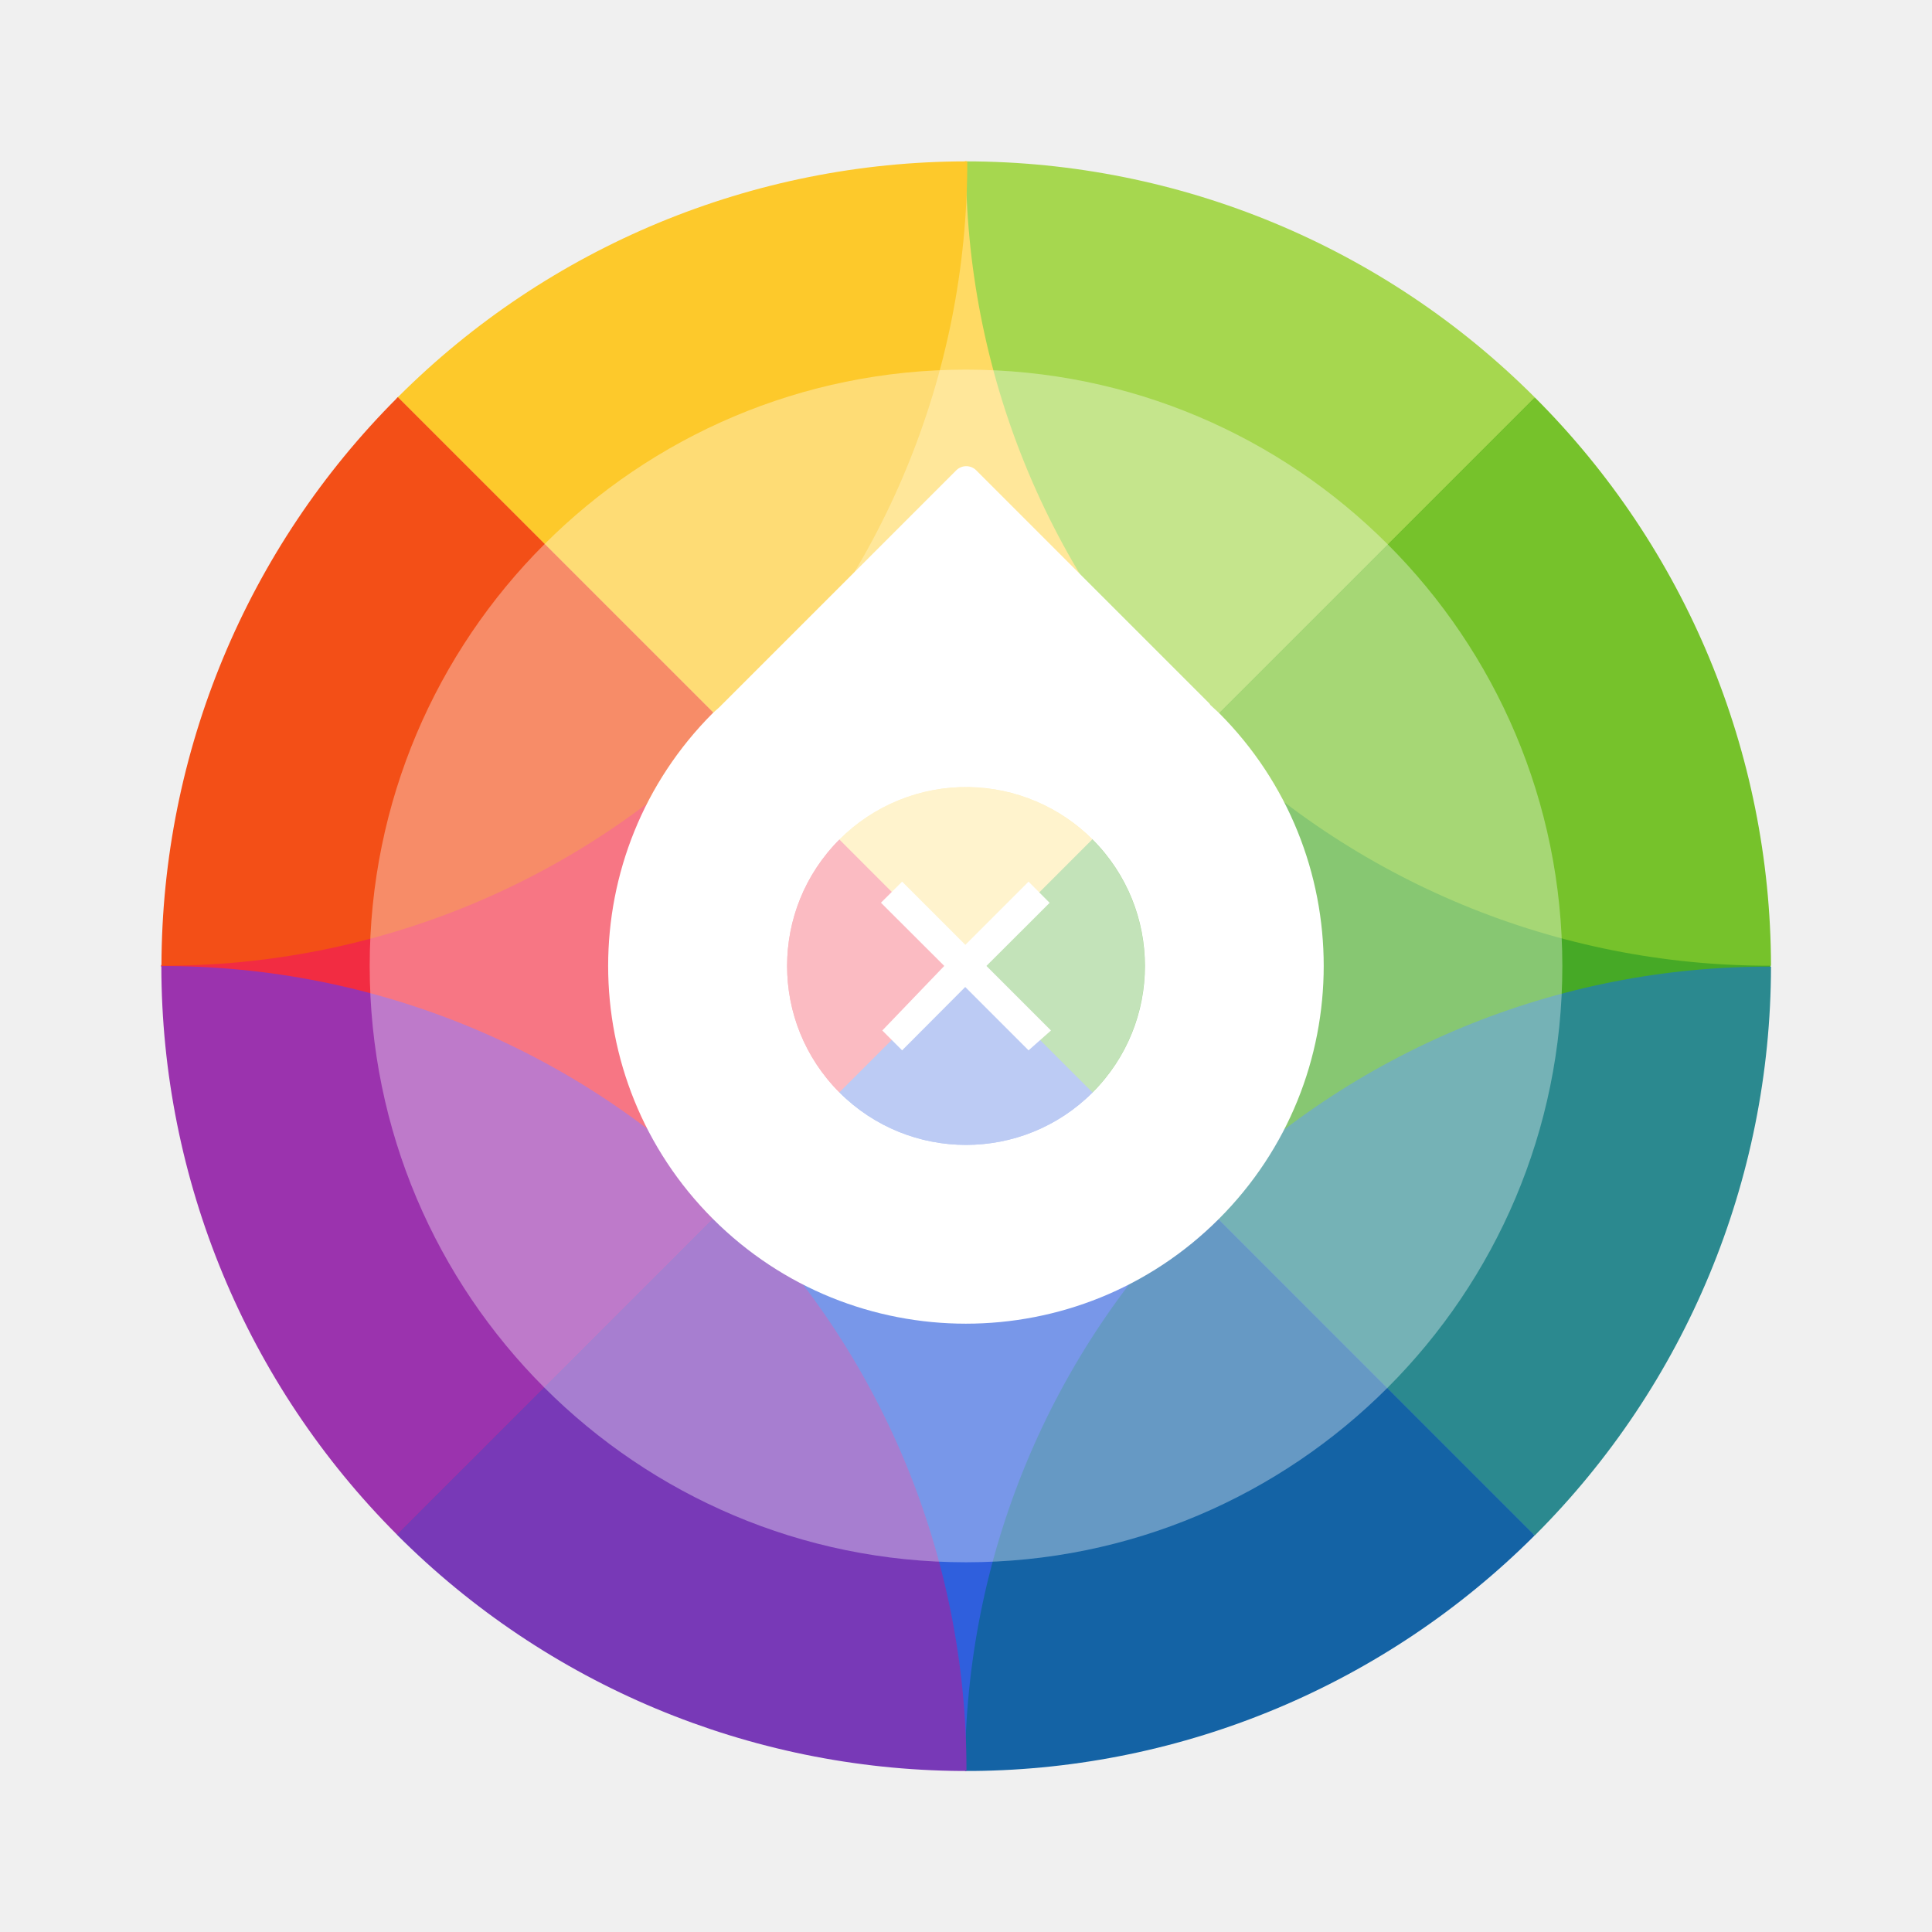
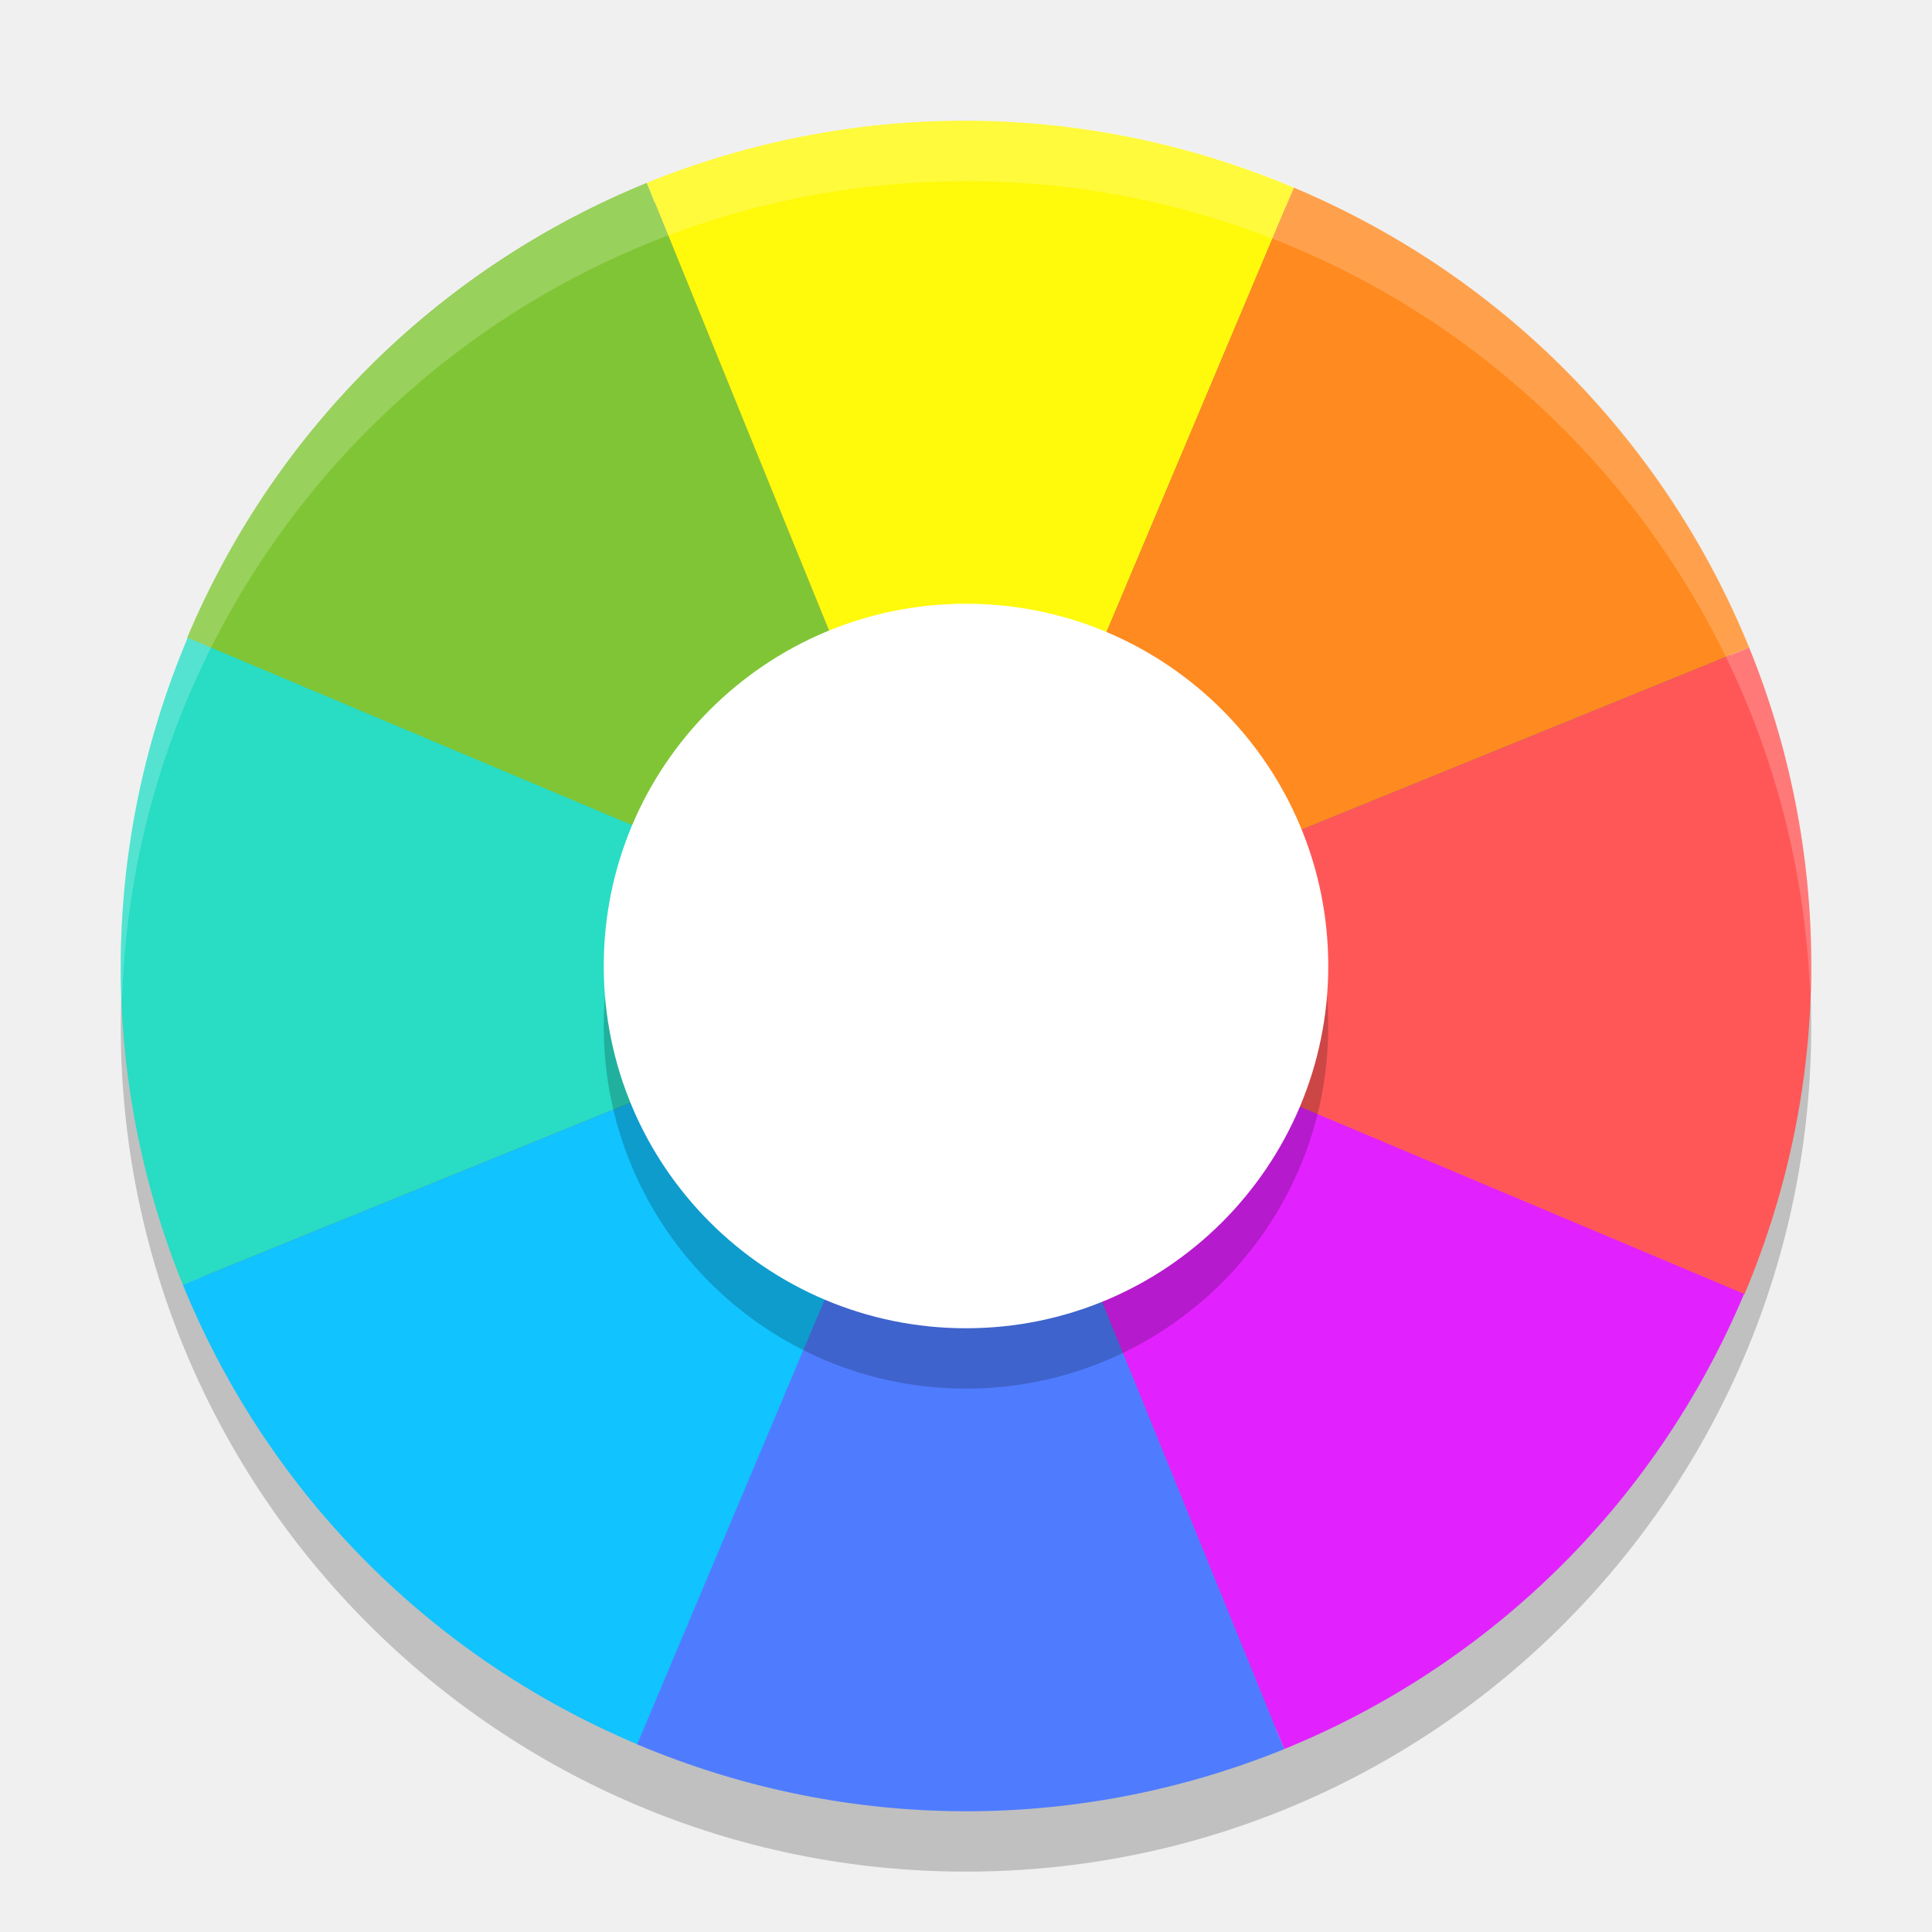
- <svg xmlns="http://www.w3.org/2000/svg" width="240" height="240" version="1.1" viewBox="0 0 63.499 63.499" id="svg38">
-   <defs id="defs42" />
-   <g id="g869" transform="matrix(3.703577,0,0,3.703577,0.3919198,-172.0671)">
-     <g style="stroke-width:0.963" id="g26" transform="matrix(1.0382,0,0,1.0384,-0.32156,46.24383)">
-       <path id="path2" style="isolation:isolate;fill:#46a926" d="m 13.323,3.603 c -0.048,0.049 2.02,4.86 2.02,4.86 l -2.02,4.858 c 0,0 -4.86,-2.568 -4.86,-4.859 0,-2.29 4.86,-4.859 4.86,-4.859 z" />
-       <path id="path4" style="isolation:isolate;fill:#f22c42" d="M 3.604,13.321 C 3.653,13.272 1.584,8.462 1.584,8.462 l 2.02,-4.859 c 0,0 4.86,2.569 4.86,4.86 0,2.29 -4.86,4.858 -4.86,4.858 z" />
-       <path id="path6" style="isolation:isolate;fill:#ffda64" d="M 13.323,3.603 C 13.275,3.652 8.463,1.584 8.463,1.584 l -4.86,2.019 4.86,4.86 z" />
-       <path id="path8" style="isolation:isolate;fill:#2f5fdd" d="m 3.604,13.321 4.86,2.013 c 0,0 4.81,-2.062 4.86,-2.013 L 8.464,8.462 Z" />
-       <path id="path10" style="isolation:isolate;fill:#a6d74f" d="M 8.464,1.587 C 8.463,3.345 9.136,5.103 10.483,6.449 L 13.328,3.605 A 6.88,6.88 0 0 0 8.467,1.587 Z" />
-       <path id="path12" style="isolation:isolate;fill:#76c22b" d="M 13.328,3.605 10.483,6.449 A 6.84,6.84 0 0 0 15.346,8.461 6.88,6.88 0 0 0 13.328,3.605 Z" />
-       <path id="path14" style="isolation:isolate;fill:#1463a5" d="m 10.476,10.481 a 6.85,6.85 0 0 0 -2.019,4.862 h 0.069 a 6.88,6.88 0 0 0 4.8,-2.013 z" />
-       <path id="path16" style="isolation:isolate;fill:#2b898f" d="m 15.346,8.469 a 6.84,6.84 0 0 0 -4.87,2.012 l 2.85,2.85 a 6.88,6.88 0 0 0 2.02,-4.862 z" />
-       <path id="path18" style="isolation:isolate;fill:#9b33ae" d="m 1.587,8.463 a 6.88,6.88 0 0 0 0,0.003 6.88,6.88 0 0 0 2.014,4.857 l 2.85,-2.848 A 6.839,6.839 0 0 0 1.587,8.464 Z" />
-       <path id="path20" style="isolation:isolate;fill:#7839b7" d="M 6.45,10.475 3.6,13.323 a 6.88,6.88 0 0 0 4.826,2.02 H 8.469 A 6.85,6.85 0 0 0 6.45,10.475 Z" />
-       <path id="path22" style="isolation:isolate;fill:#fdc92b" d="M 8.467,1.587 A 6.88,6.88 0 0 0 3.609,3.602 l 2.848,2.847 a 6.85,6.85 0 0 0 2.019,-4.861 6.88,6.88 0 0 0 -0.01,0 z" />
-       <path id="path24" style="isolation:isolate;fill:#f34f17" d="M 3.609,3.602 A 6.88,6.88 0 0 0 1.588,8.461 6.84,6.84 0 0 0 6.457,6.449 Z" />
-     </g>
-     <circle id="circle28" style="opacity:0.35;fill:#ffffff;paint-order:fill markers stroke" r="5.292" cy="55.032" cx="8.467" />
-     <g transform="translate(0,46.56575)" style="fill:#ffffff" id="g36">
-       <path id="path30" style="color:#000000;overflow:visible;opacity:0.5;isolation:auto;mix-blend-mode:normal;paint-order:fill markers stroke" overflow="visible" d="m 9.59,9.589 a 1.588,1.588 0 0 1 -2.246,0 1.588,1.588 0 0 1 0,-2.245 1.588,1.588 0 0 1 2.245,0 1.588,1.588 0 0 1 0,2.245 z" />
-       <path id="path32" style="color:#000000;overflow:visible;isolation:auto;mix-blend-mode:normal;paint-order:fill markers stroke" overflow="visible" d="M 8.467,4.031 A 0.126,0.126 0 0 0 8.379,4.069 L 6.277,6.171 a 3.175,3.175 0 0 0 -0.056,0.05 3.175,3.175 0 0 0 0,4.49 3.175,3.175 0 0 0 4.49,0 3.175,3.175 0 0 0 10e-4,-4.49 3.175,3.175 0 0 0 -0.076,-0.07 C 10.632,6.146 10.631,6.141 10.626,6.136 L 8.559,4.069 A 0.126,0.126 0 0 0 8.467,4.031 Z M 8.49,6.879 a 1.588,1.588 0 0 1 1.1,0.465 1.588,1.588 0 0 1 0,2.245 1.588,1.588 0 0 1 -2.246,0 1.588,1.588 0 0 1 0,-2.245 1.588,1.588 0 0 1 1.146,-0.465 z" />
-       <path id="path34" style="color:#000000;overflow:visible;isolation:auto;mix-blend-mode:normal;paint-order:fill markers stroke" overflow="visible" d="M 9.022,7.718 8.461,8.279 7.9,7.718 7.712,7.905 8.274,8.466 7.724,9.039 7.9,9.215 8.46,8.653 9.022,9.215 9.221,9.039 8.648,8.466 9.209,7.906 Z" />
-     </g>
-   </g>
+ <svg xmlns="http://www.w3.org/2000/svg" width="32" height="32" version="1">
+   <circle style="opacity:0.2" cx="16" cy="17" r="14" />
+   <circle style="fill:#7a7a7a" cx="16" cy="16" r="13.65" />
+   <path style="fill:#80c535" d="M 3.097,10.569 C 4.602,6.999 7.404,4.379 10.714,3.029 l 5.28,12.976 z" />
+   <path style="fill:#fff90b" d="M 21.432,3.108 C 17.862,1.603 14.026,1.684 10.714,3.029 l 5.28,12.976 z" />
+   <path style="fill:#29dcc4" d="M 3.108,10.563 C 1.603,14.132 1.684,17.968 3.029,21.28 l 12.976,-5.28 z" />
+   <path style="fill:#11c3ff" d="M 10.569,28.897 C 6.999,27.393 4.379,24.59 3.029,21.28 L 16.006,16 Z" />
+   <path style="fill:#ff8a1f" d="m 21.431,3.107 c 3.57,1.505 6.19,4.307 7.539,7.617 l -12.976,5.28 z" />
+   <path style="fill:#ff5757" d="m 28.892,21.442 c 1.505,-3.57 1.424,-7.405 0.079,-10.717 l -12.976,5.28 z" />
+   <path style="fill:#4f7cff" d="m 10.553,28.892 c 3.57,1.505 7.405,1.424 10.717,0.079 L 15.99,15.994 Z" />
+   <path style="fill:#e221ff" d="m 28.888,21.431 c -1.505,3.57 -4.307,6.19 -7.617,7.539 L 15.99,15.994 Z" />
+   <circle style="opacity:0.2" cx="16" cy="17" r="6" />
+   <circle style="fill:#ffffff" cx="16" cy="16" r="6" />
+   <path style="opacity:0.2;fill:#ffffff" d="M 16 2 A 14 14 0 0 0 2 16 A 14 14 0 0 0 2.021 16.586 A 14 14 0 0 1 16 3 A 14 14 0 0 1 29.979 16.414 A 14 14 0 0 0 30 16 A 14 14 0 0 0 16 2 z" />
</svg>
